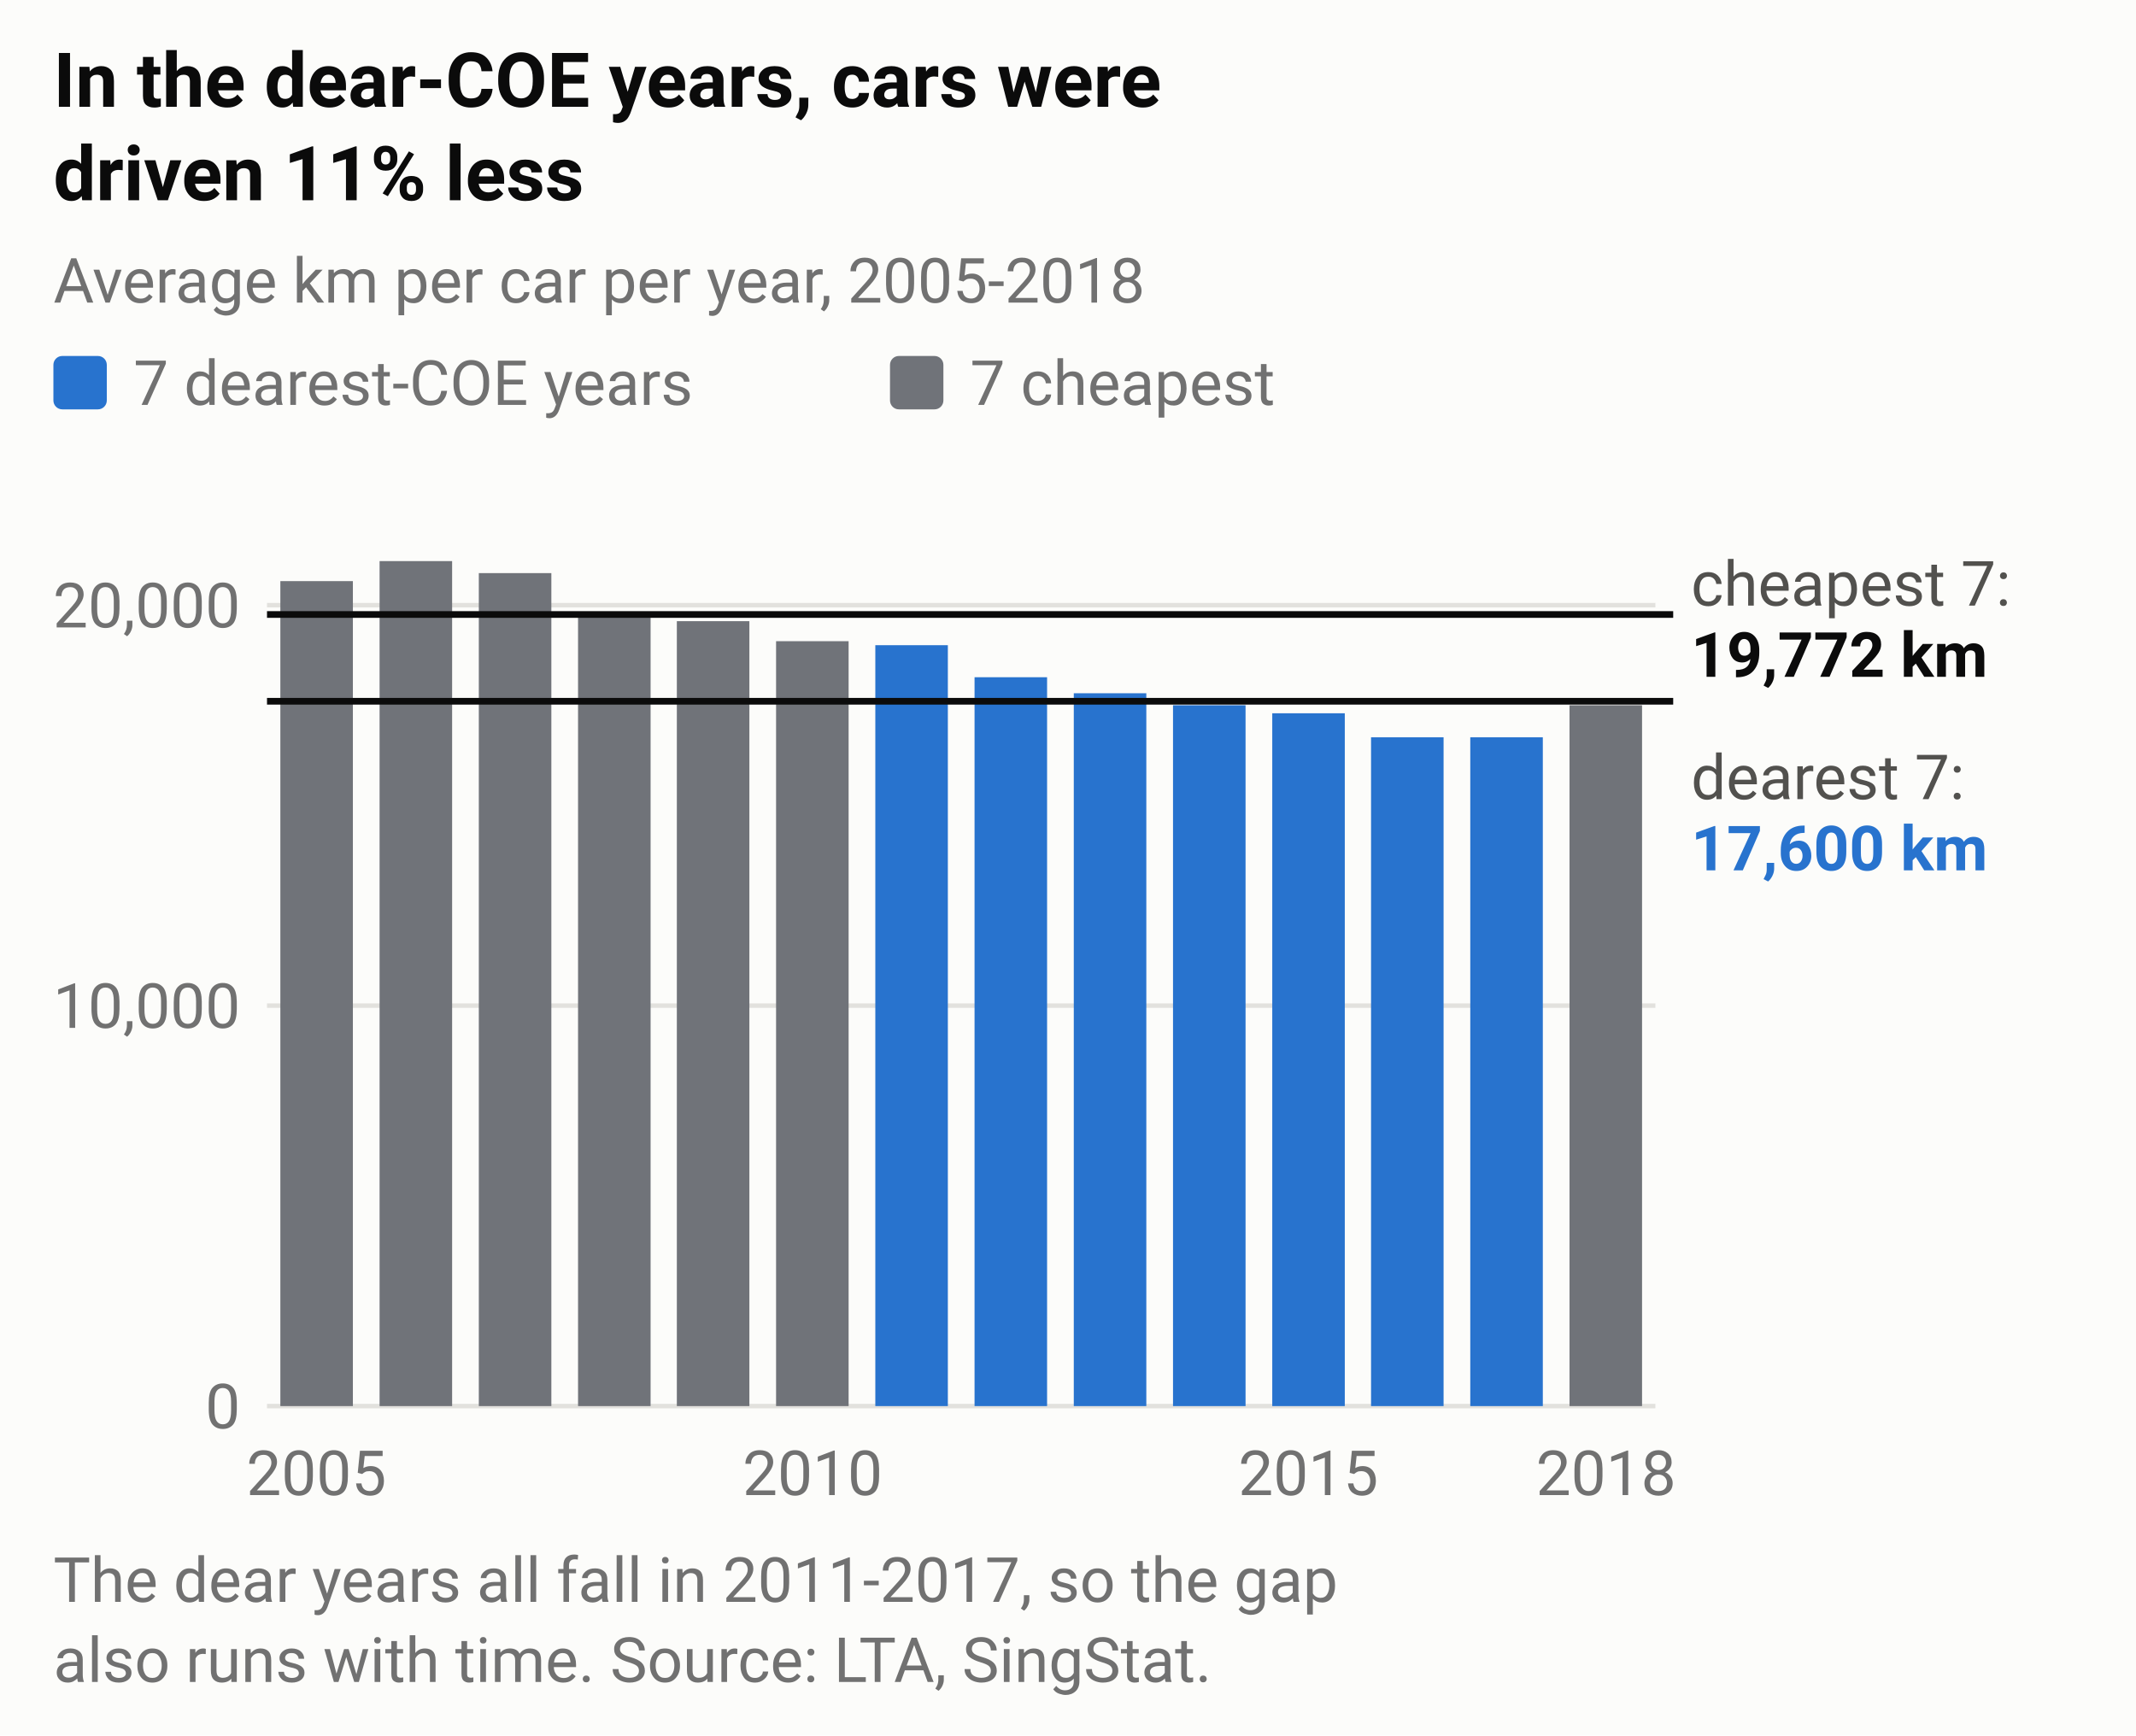
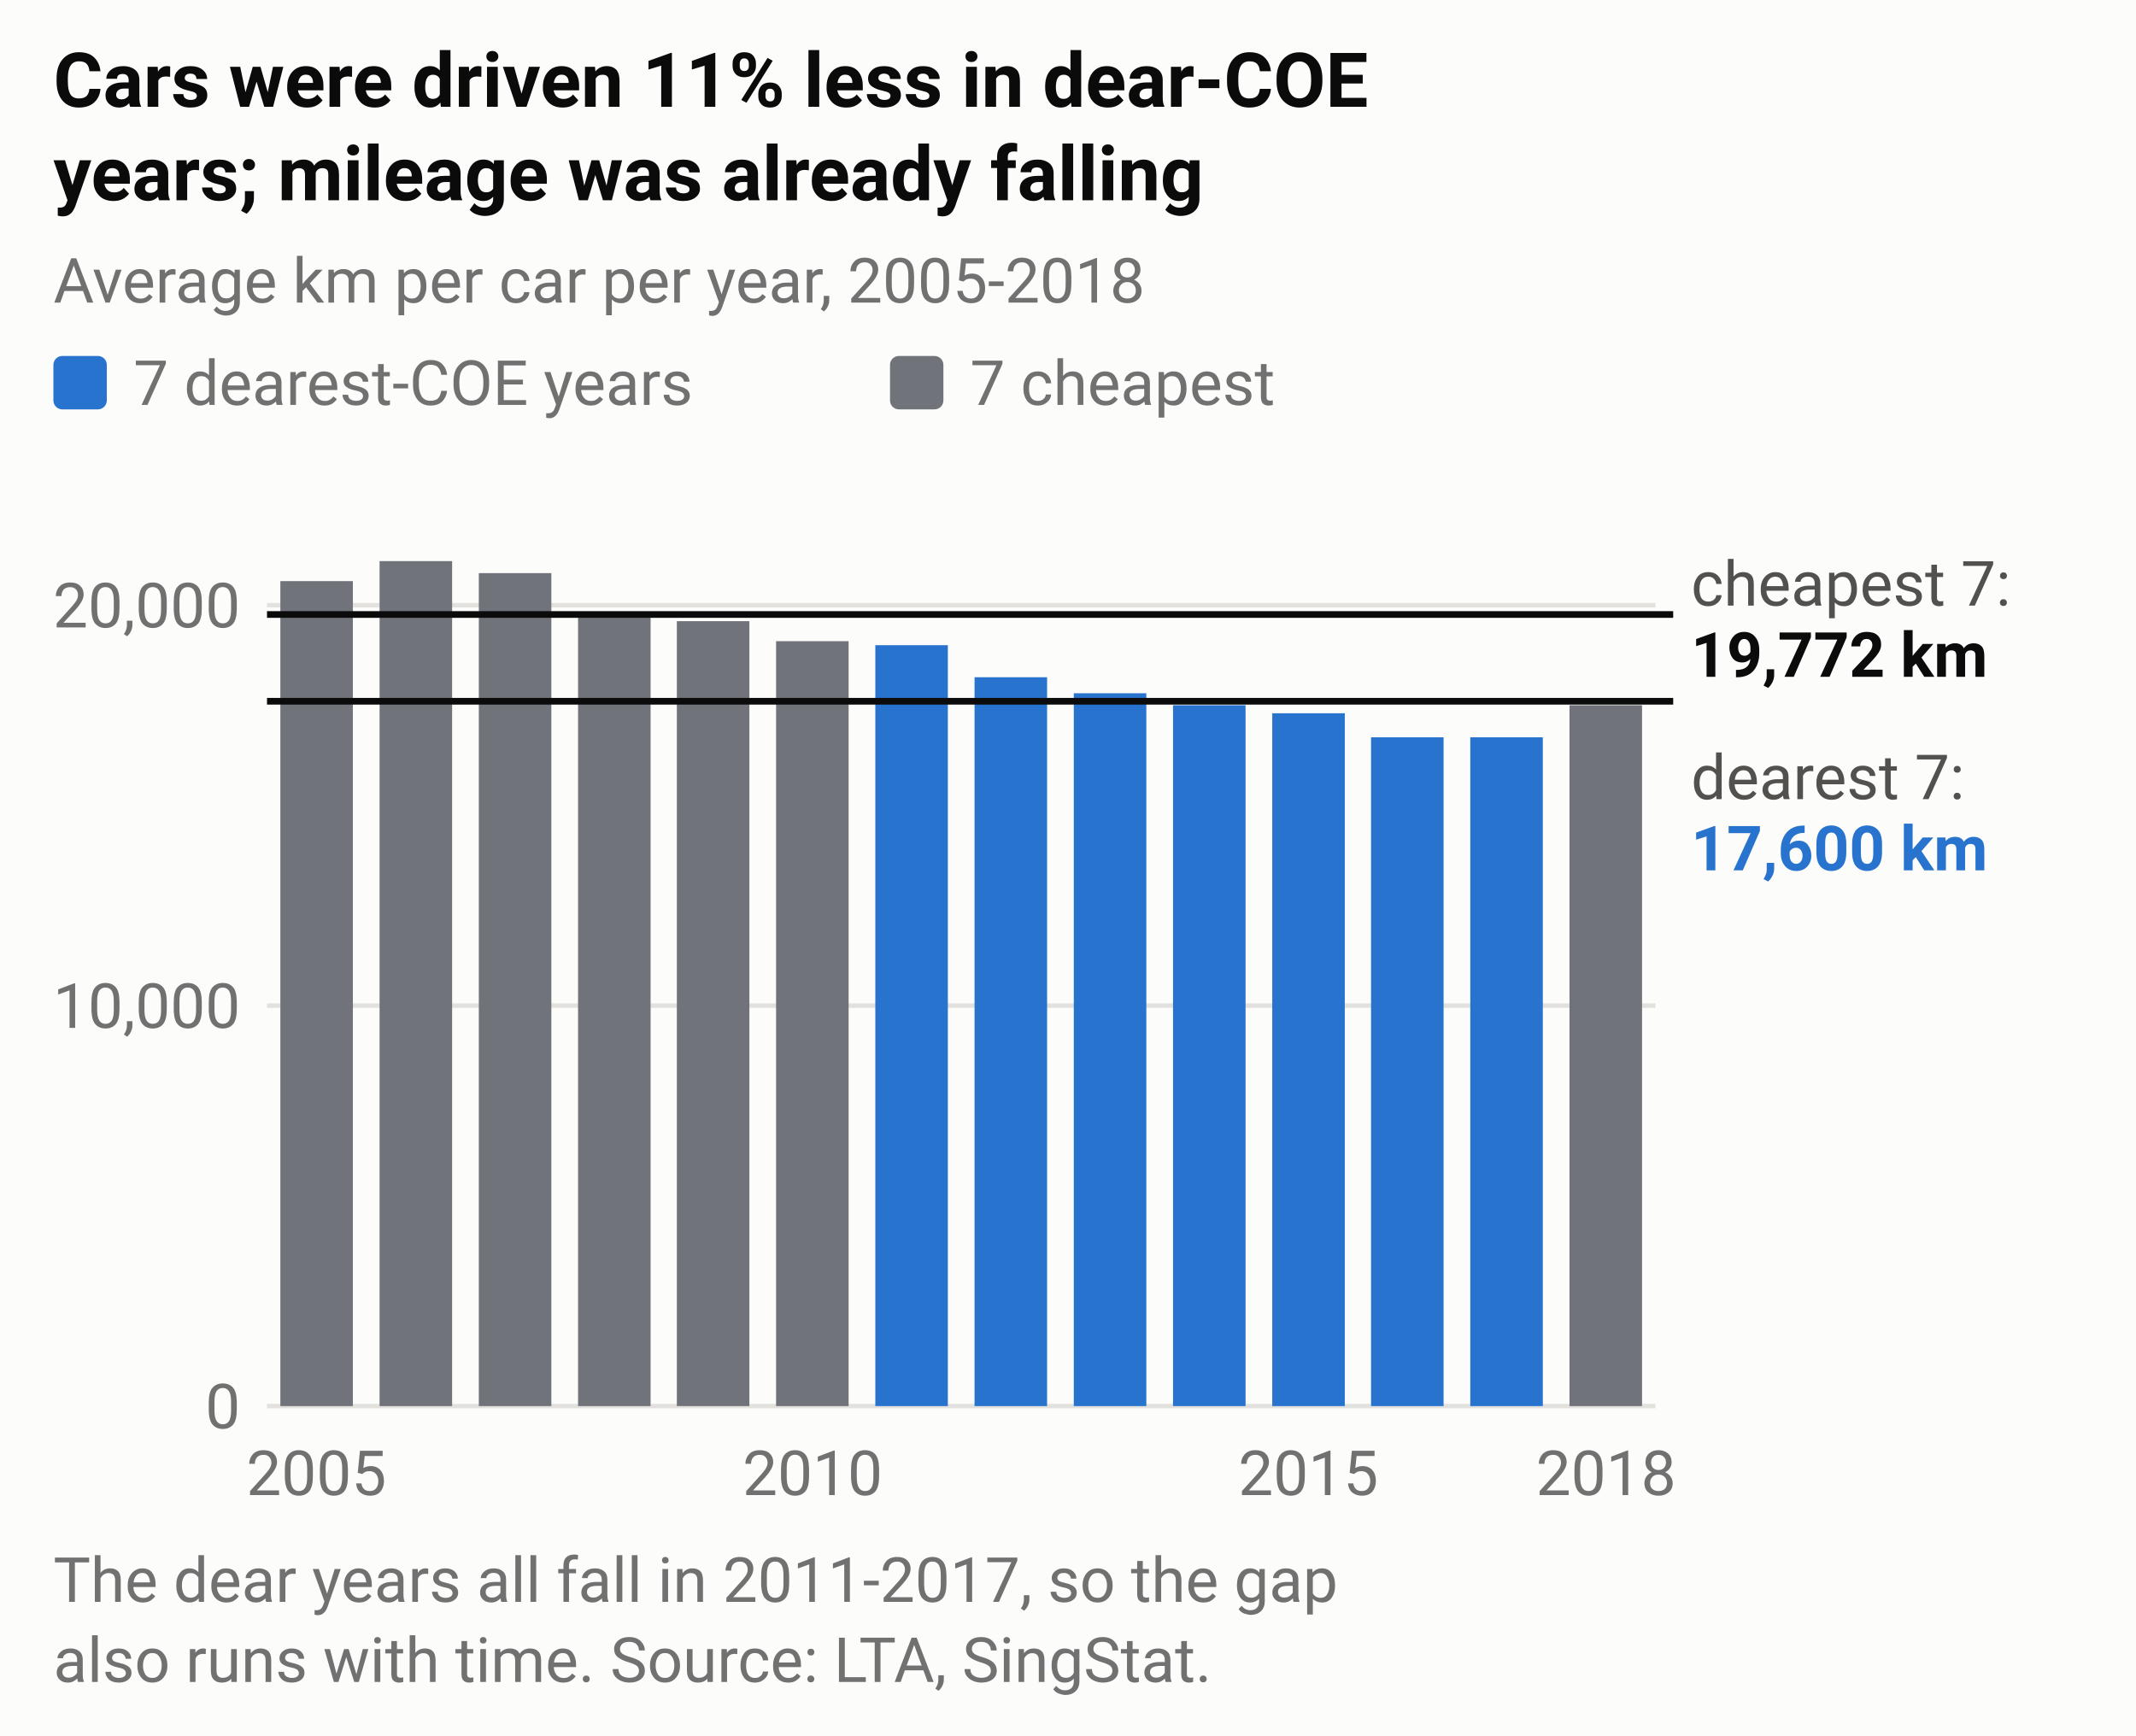
<svg xmlns="http://www.w3.org/2000/svg" viewBox="0 0 480 390" role="img" aria-label="Bar chart. Average kilometres driven per car each year, 2005 to 2018. The seven years with the highest COE premium average 17,600 km, the seven with the lowest 19,772 km, 11 per cent more. All seven high-premium years fall between 2011 and 2017.">
  <style>:root{--fig-ink:#0b0b0b;--fig-ink-2:#52514e;--fig-ink-3:#717171;--fig-rule:#e2e1dd;--fig-surface:#fcfcfa;--fig-subject:#2873ce;--fig-context:#707379;}@media (prefers-color-scheme: dark){:root{--fig-ink:#ffffff;--fig-ink-2:#c3c2b7;--fig-ink-3:#9a9a9a;--fig-rule:#38393a;--fig-surface:#1a1a19;--fig-subject:#3987e5;--fig-context:#93969c;}}:root[data-theme="dark"]{--fig-ink:#ffffff;--fig-ink-2:#c3c2b7;--fig-ink-3:#9a9a9a;--fig-rule:#38393a;--fig-surface:#1a1a19;--fig-subject:#3987e5;--fig-context:#93969c;}text{font-family:ui-sans-serif,system-ui,-apple-system,Segoe UI,Roboto,Helvetica,Arial,sans-serif;}</style>
  <rect x="0" y="0" width="480" height="390" fill="var(--fig-surface,#fcfcfa)" />
-   <text x="12.0" y="24.0" font-size="17" fill="var(--fig-ink,#0b0b0b)" font-weight="600">In the dear-COE years, cars were</text>
-   <text x="12.0" y="45.0" font-size="17" fill="var(--fig-ink,#0b0b0b)" font-weight="600">driven 11% less</text>
+   <text x="12.0" y="24.0" font-size="17" fill="var(--fig-ink,#0b0b0b)" font-weight="600">Cars were driven 11% less in dear-COE</text>
+   <text x="12.0" y="45.0" font-size="17" fill="var(--fig-ink,#0b0b0b)" font-weight="600">years; mileage was already falling</text>
  <text x="12.0" y="68.0" font-size="14" fill="var(--fig-ink-3,#717171)">Average km per car per year, 2005-2018</text>
  <rect x="12" y="80" width="12" height="12" rx="2" fill="var(--fig-subject,#2873ce)" />
  <text x="30.0" y="91.0" font-size="14" fill="var(--fig-ink-3,#717171)">7 dearest-COE years</text>
  <rect x="200" y="80" width="12" height="12" rx="2" fill="var(--fig-context,#707379)" />
  <text x="218.0" y="91.0" font-size="14" fill="var(--fig-ink-3,#717171)">7 cheapest</text>
  <line x1="60" y1="316.0" x2="372" y2="316.0" stroke="var(--fig-rule,#e2e1dd)" stroke-width="1" />
  <text x="54.0" y="321.0" text-anchor="end" font-size="14" fill="var(--fig-ink-3,#717171)">0</text>
  <line x1="60" y1="226.0" x2="372" y2="226.0" stroke="var(--fig-rule,#e2e1dd)" stroke-width="1" />
  <text x="54.0" y="231.0" text-anchor="end" font-size="14" fill="var(--fig-ink-3,#717171)">10,000</text>
  <line x1="60" y1="136.0" x2="372" y2="136.0" stroke="var(--fig-rule,#e2e1dd)" stroke-width="1" />
  <text x="54.0" y="141.0" text-anchor="end" font-size="14" fill="var(--fig-ink-3,#717171)">20,000</text>
  <rect x="63.0" y="130.6" width="16.3" height="185.4" fill="var(--fig-context,#707379)" />
  <rect x="85.3" y="126.1" width="16.3" height="189.9" fill="var(--fig-context,#707379)" />
  <rect x="107.6" y="128.8" width="16.3" height="187.2" fill="var(--fig-context,#707379)" />
  <rect x="129.9" y="138.7" width="16.3" height="177.3" fill="var(--fig-context,#707379)" />
  <rect x="152.1" y="139.6" width="16.3" height="176.4" fill="var(--fig-context,#707379)" />
  <rect x="174.4" y="144.1" width="16.3" height="171.9" fill="var(--fig-context,#707379)" />
  <rect x="196.7" y="145.0" width="16.3" height="171.0" fill="var(--fig-subject,#2873ce)" />
  <rect x="219.0" y="152.2" width="16.3" height="163.8" fill="var(--fig-subject,#2873ce)" />
  <rect x="241.3" y="155.8" width="16.3" height="160.2" fill="var(--fig-subject,#2873ce)" />
  <rect x="263.6" y="158.5" width="16.3" height="157.5" fill="var(--fig-subject,#2873ce)" />
  <rect x="285.9" y="160.3" width="16.3" height="155.7" fill="var(--fig-subject,#2873ce)" />
  <rect x="308.1" y="165.7" width="16.3" height="150.3" fill="var(--fig-subject,#2873ce)" />
  <rect x="330.4" y="165.7" width="16.3" height="150.3" fill="var(--fig-subject,#2873ce)" />
  <rect x="352.7" y="158.5" width="16.3" height="157.5" fill="var(--fig-context,#707379)" />
  <text x="71.1" y="336.0" text-anchor="middle" font-size="14" fill="var(--fig-ink-3,#717171)">2005</text>
  <text x="182.6" y="336.0" text-anchor="middle" font-size="14" fill="var(--fig-ink-3,#717171)">2010</text>
  <text x="294.0" y="336.0" text-anchor="middle" font-size="14" fill="var(--fig-ink-3,#717171)">2015</text>
  <text x="360.9" y="336.0" text-anchor="middle" font-size="14" fill="var(--fig-ink-3,#717171)">2018</text>
  <line x1="60" y1="138.1" x2="376" y2="138.1" stroke="var(--fig-ink,#0b0b0b)" stroke-width="1.5" />
  <line x1="60" y1="157.6" x2="376" y2="157.6" stroke="var(--fig-ink,#0b0b0b)" stroke-width="1.5" />
  <text x="380.0" y="136.1" font-size="14" fill="var(--fig-ink-2,#52514e)">cheapest 7:</text>
  <text x="380.0" y="152.1" font-size="14" fill="var(--fig-ink,#0b0b0b)" font-weight="600">19,772 km</text>
  <text x="380.0" y="179.6" font-size="14" fill="var(--fig-ink-2,#52514e)">dearest 7:</text>
  <text x="380.0" y="195.6" font-size="14" fill="var(--fig-subject,#2873ce)" font-weight="600">17,600 km</text>
  <text x="12.0" y="360.0" font-size="14" fill="var(--fig-ink-3,#717171)">The dear years all fall in 2011-2017, so the gap</text>
  <text x="12.0" y="378.0" font-size="14" fill="var(--fig-ink-3,#717171)">also runs with time. Source: LTA, SingStat.</text>
</svg>
